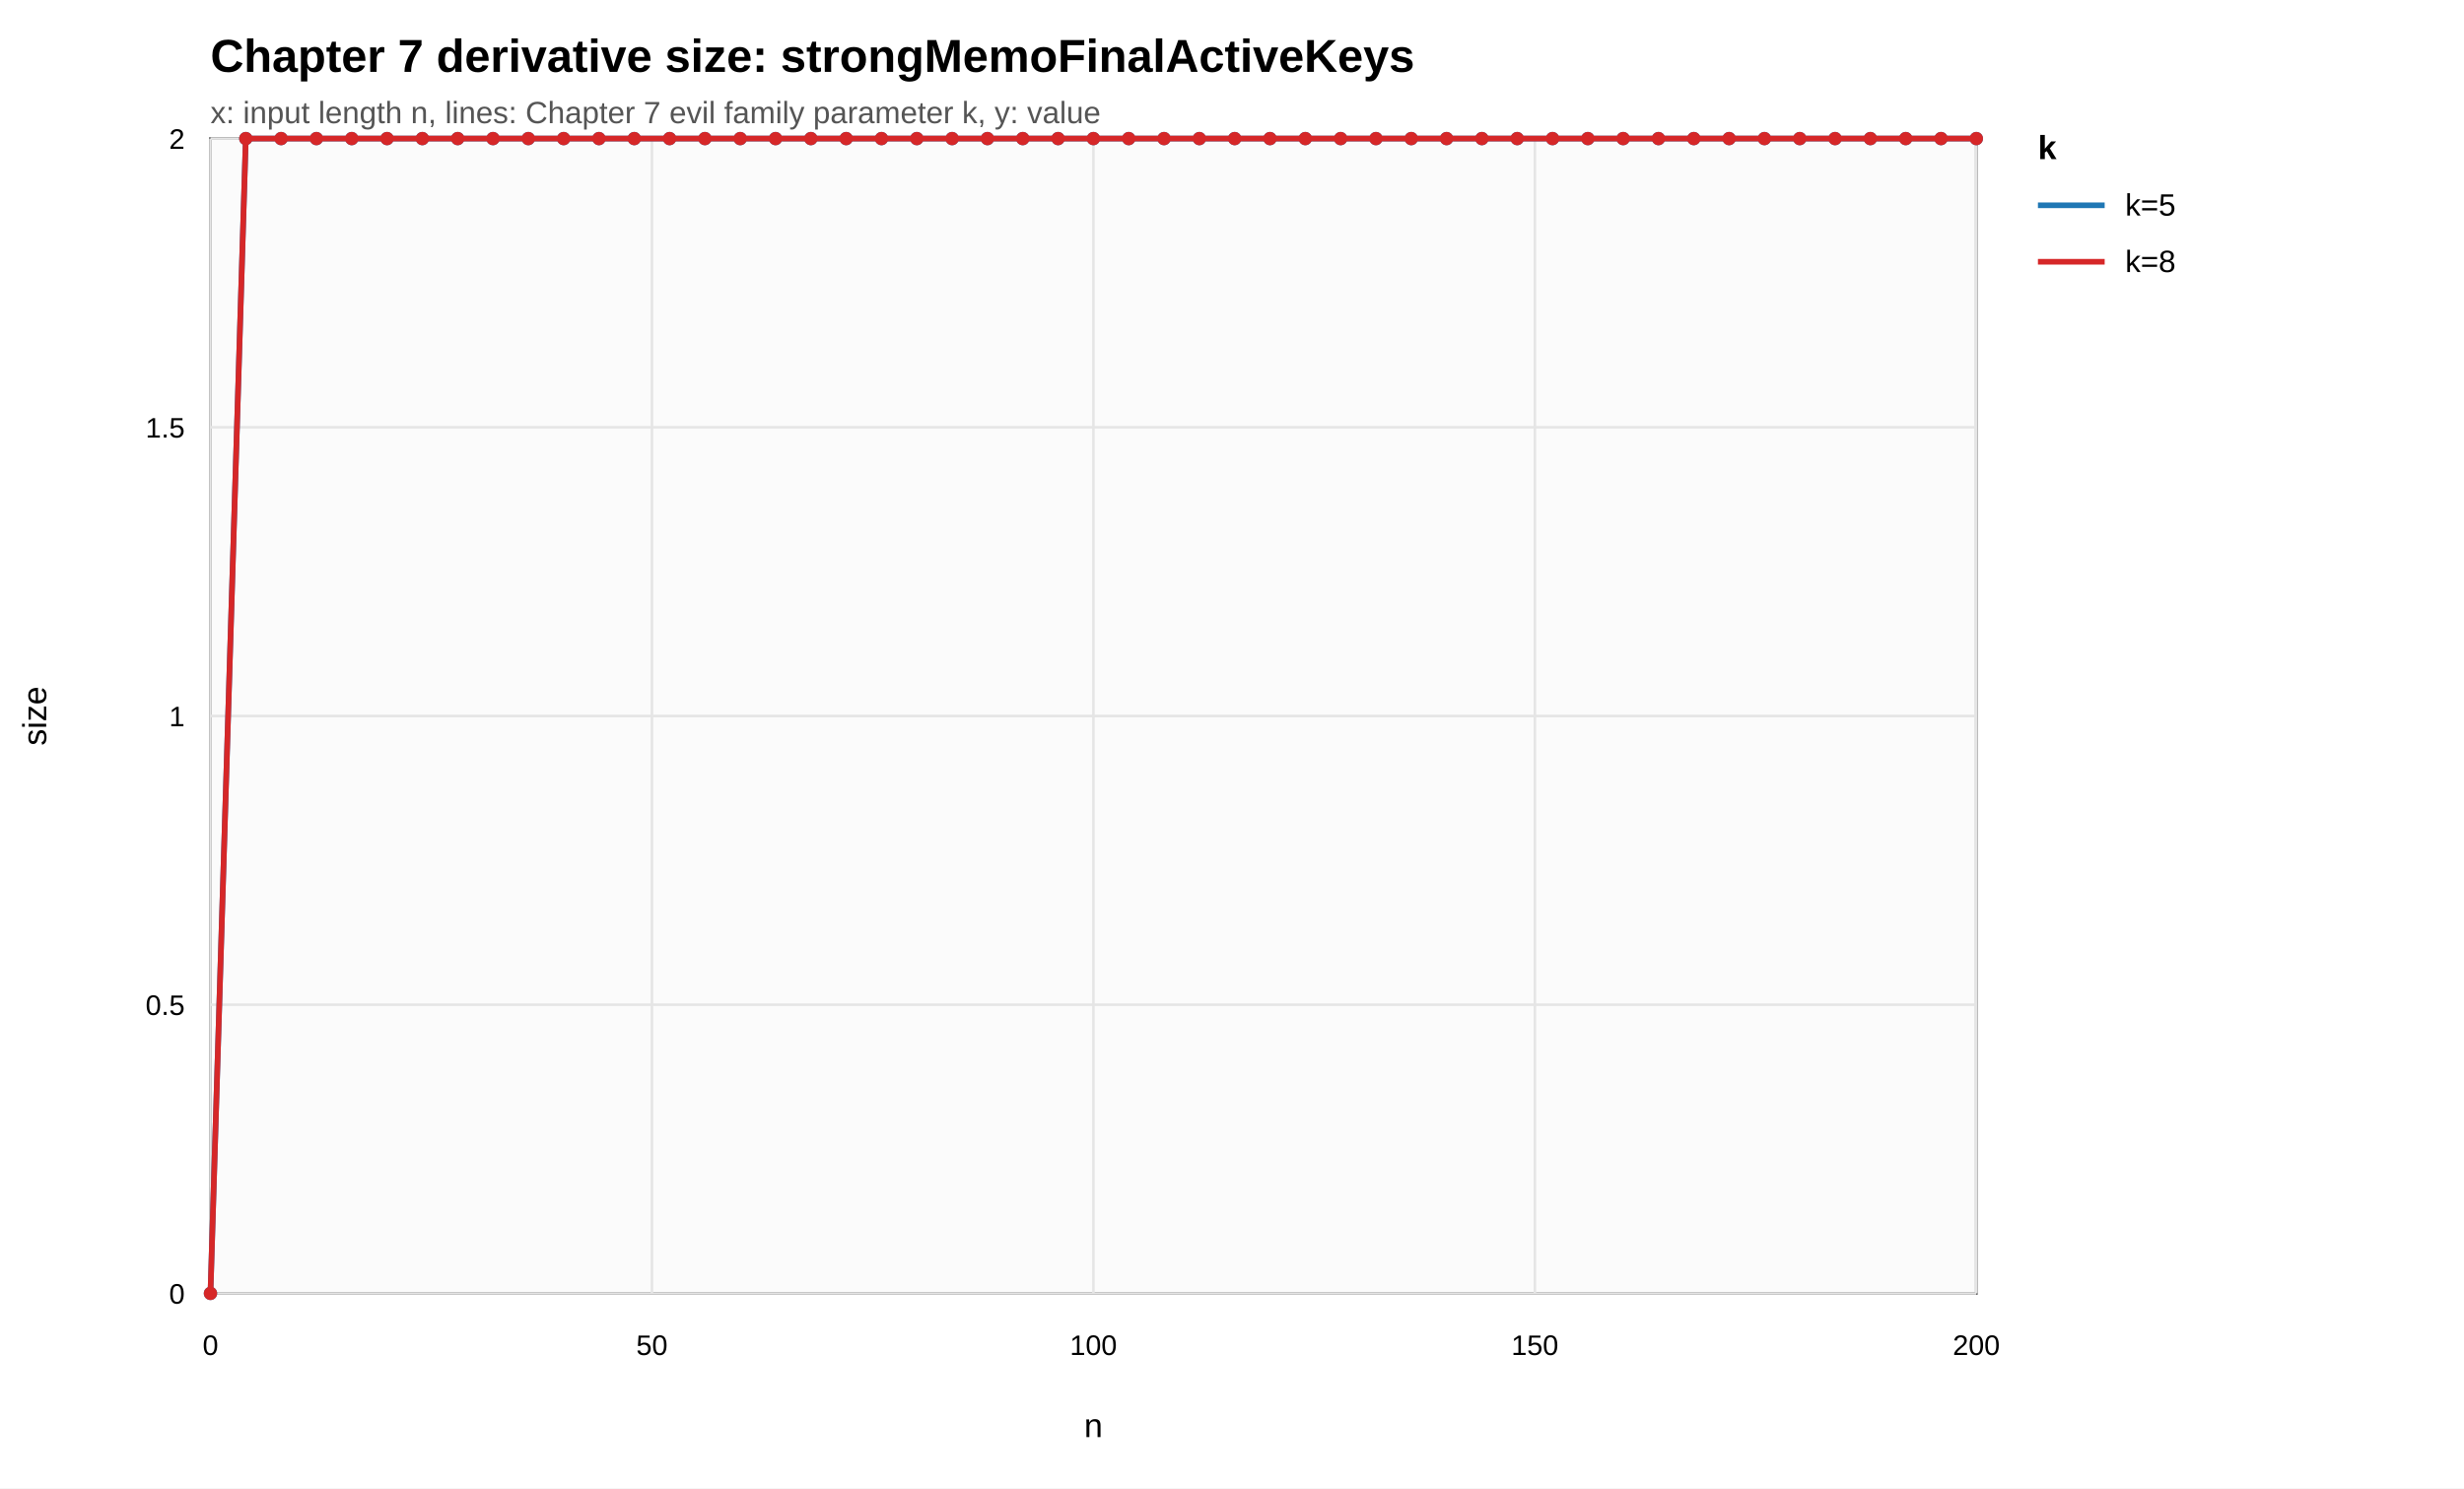
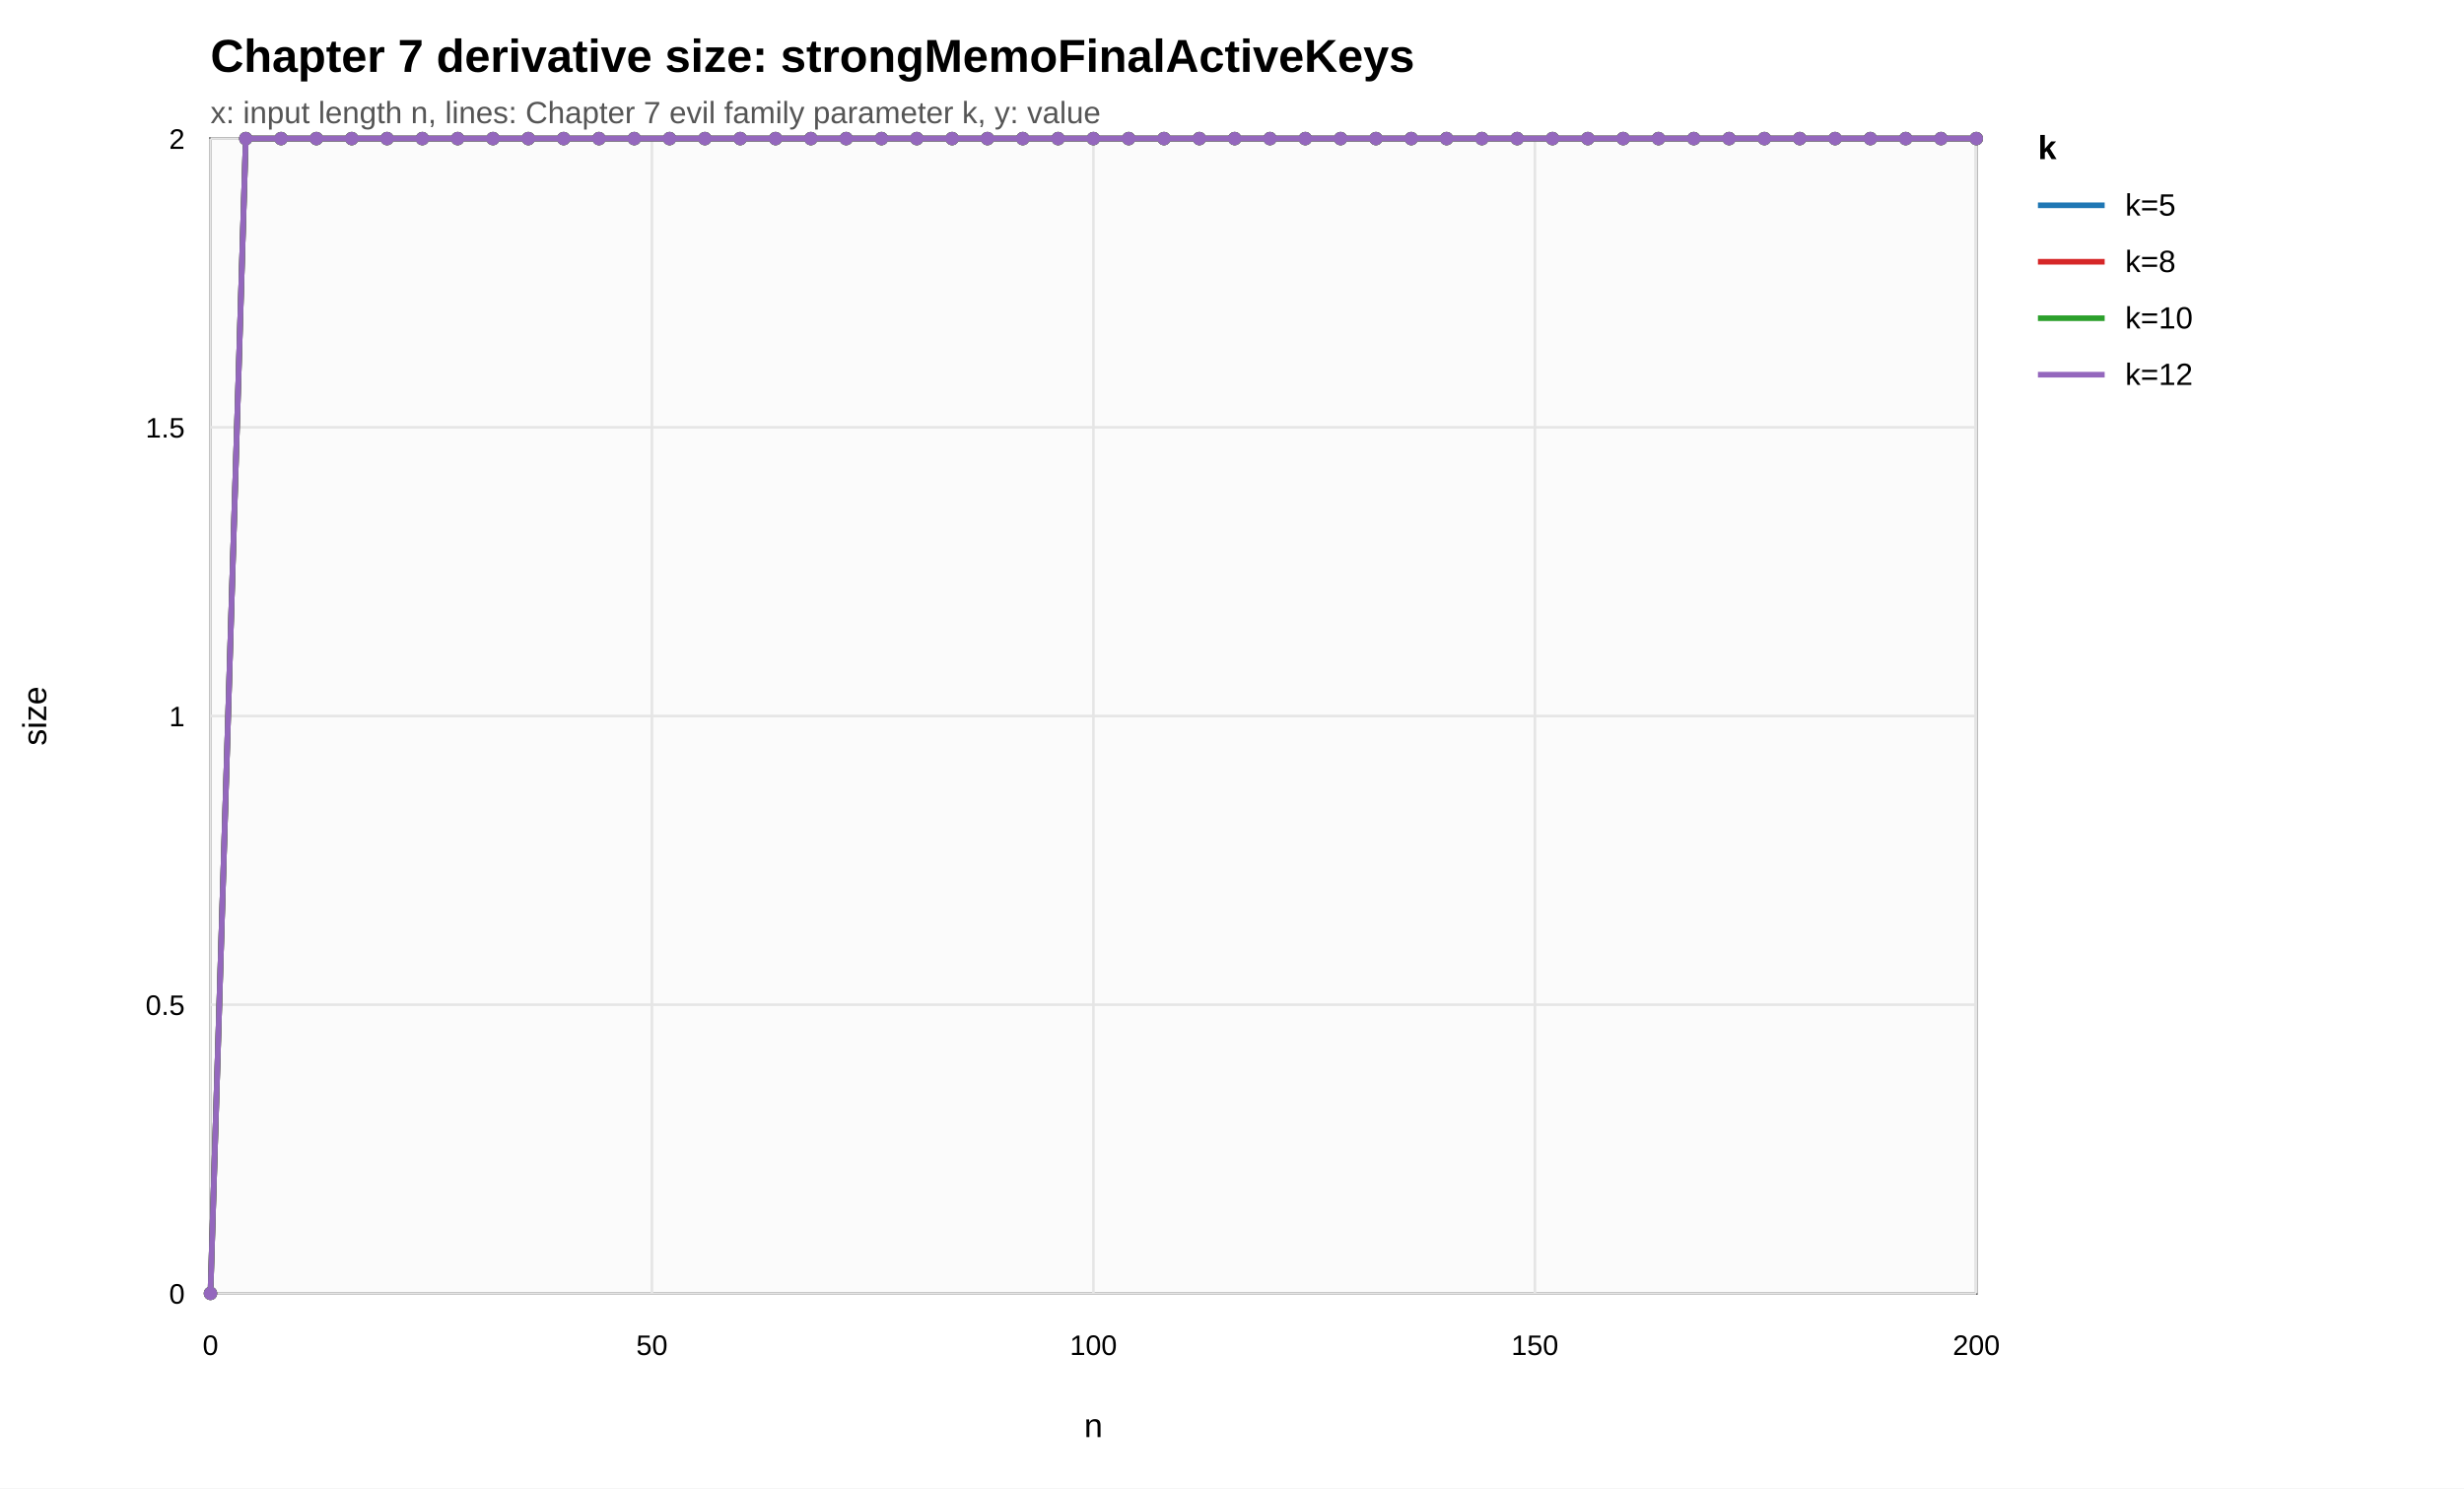
<svg xmlns="http://www.w3.org/2000/svg" width="960" height="580" viewBox="0 0 960 580">
  <rect width="100%" height="100%" fill="#ffffff" />
  <text x="82" y="28" font-family="Arial, sans-serif" font-size="18" font-weight="700">Chapter 7 derivative size: strongMemoFinalActiveKeys</text>
  <text x="82" y="48" font-family="Arial, sans-serif" font-size="12" fill="#555">x: input length n, lines: Chapter 7 evil family parameter k, y: value</text>
  <rect x="82" y="54" width="688" height="450" fill="#fbfbfb" stroke="#222" stroke-width="1" />
  <line x1="82.00" y1="54" x2="82.00" y2="504" stroke="#e5e5e5" stroke-width="1" />
  <text x="82.00" y="528" text-anchor="middle" font-family="Arial, sans-serif" font-size="11">0</text>
  <line x1="254.00" y1="54" x2="254.00" y2="504" stroke="#e5e5e5" stroke-width="1" />
  <text x="254.00" y="528" text-anchor="middle" font-family="Arial, sans-serif" font-size="11">50</text>
  <line x1="426.00" y1="54" x2="426.00" y2="504" stroke="#e5e5e5" stroke-width="1" />
  <text x="426.00" y="528" text-anchor="middle" font-family="Arial, sans-serif" font-size="11">100</text>
  <line x1="598.00" y1="54" x2="598.00" y2="504" stroke="#e5e5e5" stroke-width="1" />
  <text x="598.00" y="528" text-anchor="middle" font-family="Arial, sans-serif" font-size="11">150</text>
  <line x1="770.00" y1="54" x2="770.00" y2="504" stroke="#e5e5e5" stroke-width="1" />
  <text x="770.00" y="528" text-anchor="middle" font-family="Arial, sans-serif" font-size="11">200</text>
  <line x1="82" y1="504.00" x2="770" y2="504.00" stroke="#e5e5e5" stroke-width="1" />
  <text x="72" y="508.00" text-anchor="end" font-family="Arial, sans-serif" font-size="11">0</text>
  <line x1="82" y1="391.50" x2="770" y2="391.50" stroke="#e5e5e5" stroke-width="1" />
  <text x="72" y="395.50" text-anchor="end" font-family="Arial, sans-serif" font-size="11">0.5</text>
  <line x1="82" y1="279.00" x2="770" y2="279.00" stroke="#e5e5e5" stroke-width="1" />
  <text x="72" y="283.00" text-anchor="end" font-family="Arial, sans-serif" font-size="11">1</text>
  <line x1="82" y1="166.50" x2="770" y2="166.50" stroke="#e5e5e5" stroke-width="1" />
  <text x="72" y="170.50" text-anchor="end" font-family="Arial, sans-serif" font-size="11">1.5</text>
  <line x1="82" y1="54.00" x2="770" y2="54.00" stroke="#e5e5e5" stroke-width="1" />
  <text x="72" y="58.00" text-anchor="end" font-family="Arial, sans-serif" font-size="11">2</text>
  <text x="426.00" y="560" text-anchor="middle" font-family="Arial, sans-serif" font-size="13">n</text>
  <text x="18" y="279.00" transform="rotate(-90 18,279.00)" text-anchor="middle" font-family="Arial, sans-serif" font-size="13">size</text>
  <path d="M82.00,504.00 L95.76,54.00 L109.52,54.00 L123.28,54.00 L137.04,54.00 L150.80,54.00 L164.56,54.00 L178.32,54.00 L192.08,54.00 L205.84,54.00 L219.60,54.00 L233.36,54.00 L247.12,54.00 L260.88,54.00 L274.64,54.00 L288.40,54.00 L302.16,54.00 L315.92,54.00 L329.68,54.00 L343.44,54.00 L357.20,54.00 L370.96,54.00 L384.72,54.00 L398.48,54.00 L412.24,54.00 L426.00,54.00 L439.76,54.00 L453.52,54.00 L467.28,54.00 L481.04,54.00 L494.80,54.00 L508.56,54.00 L522.32,54.00 L536.08,54.00 L549.84,54.00 L563.60,54.00 L577.36,54.00 L591.12,54.00 L604.88,54.00 L618.64,54.00 L632.40,54.00 L646.16,54.00 L659.92,54.00 L673.68,54.00 L687.44,54.00 L701.20,54.00 L714.96,54.00 L728.72,54.00 L742.48,54.00 L756.24,54.00 L770.00,54.00" fill="none" stroke="#1f77b4" stroke-width="2.2" />
  <circle cx="82.00" cy="504.00" r="2.6" fill="#1f77b4" />
  <circle cx="95.76" cy="54.00" r="2.6" fill="#1f77b4" />
  <circle cx="109.52" cy="54.00" r="2.6" fill="#1f77b4" />
  <circle cx="123.28" cy="54.00" r="2.6" fill="#1f77b4" />
  <circle cx="137.04" cy="54.00" r="2.6" fill="#1f77b4" />
  <circle cx="150.80" cy="54.00" r="2.6" fill="#1f77b4" />
  <circle cx="164.56" cy="54.00" r="2.6" fill="#1f77b4" />
  <circle cx="178.32" cy="54.00" r="2.6" fill="#1f77b4" />
  <circle cx="192.08" cy="54.00" r="2.6" fill="#1f77b4" />
  <circle cx="205.84" cy="54.00" r="2.6" fill="#1f77b4" />
  <circle cx="219.60" cy="54.00" r="2.6" fill="#1f77b4" />
  <circle cx="233.36" cy="54.00" r="2.6" fill="#1f77b4" />
  <circle cx="247.12" cy="54.00" r="2.6" fill="#1f77b4" />
  <circle cx="260.88" cy="54.00" r="2.6" fill="#1f77b4" />
  <circle cx="274.64" cy="54.00" r="2.6" fill="#1f77b4" />
  <circle cx="288.40" cy="54.00" r="2.6" fill="#1f77b4" />
  <circle cx="302.16" cy="54.00" r="2.6" fill="#1f77b4" />
  <circle cx="315.92" cy="54.00" r="2.6" fill="#1f77b4" />
  <circle cx="329.68" cy="54.00" r="2.6" fill="#1f77b4" />
  <circle cx="343.44" cy="54.00" r="2.6" fill="#1f77b4" />
  <circle cx="357.20" cy="54.00" r="2.6" fill="#1f77b4" />
  <circle cx="370.96" cy="54.00" r="2.6" fill="#1f77b4" />
  <circle cx="384.72" cy="54.00" r="2.6" fill="#1f77b4" />
  <circle cx="398.48" cy="54.00" r="2.6" fill="#1f77b4" />
  <circle cx="412.24" cy="54.00" r="2.6" fill="#1f77b4" />
  <circle cx="426.00" cy="54.00" r="2.6" fill="#1f77b4" />
  <circle cx="439.76" cy="54.00" r="2.6" fill="#1f77b4" />
  <circle cx="453.52" cy="54.00" r="2.6" fill="#1f77b4" />
  <circle cx="467.28" cy="54.00" r="2.6" fill="#1f77b4" />
  <circle cx="481.04" cy="54.00" r="2.6" fill="#1f77b4" />
  <circle cx="494.80" cy="54.00" r="2.6" fill="#1f77b4" />
  <circle cx="508.56" cy="54.00" r="2.6" fill="#1f77b4" />
  <circle cx="522.32" cy="54.00" r="2.6" fill="#1f77b4" />
  <circle cx="536.08" cy="54.00" r="2.6" fill="#1f77b4" />
  <circle cx="549.84" cy="54.00" r="2.6" fill="#1f77b4" />
  <circle cx="563.60" cy="54.00" r="2.6" fill="#1f77b4" />
  <circle cx="577.36" cy="54.00" r="2.6" fill="#1f77b4" />
  <circle cx="591.12" cy="54.00" r="2.6" fill="#1f77b4" />
  <circle cx="604.88" cy="54.00" r="2.6" fill="#1f77b4" />
  <circle cx="618.64" cy="54.00" r="2.6" fill="#1f77b4" />
  <circle cx="632.40" cy="54.00" r="2.6" fill="#1f77b4" />
  <circle cx="646.16" cy="54.00" r="2.6" fill="#1f77b4" />
  <circle cx="659.92" cy="54.00" r="2.6" fill="#1f77b4" />
  <circle cx="673.68" cy="54.00" r="2.6" fill="#1f77b4" />
  <circle cx="687.44" cy="54.00" r="2.6" fill="#1f77b4" />
  <circle cx="701.20" cy="54.00" r="2.6" fill="#1f77b4" />
  <circle cx="714.96" cy="54.00" r="2.6" fill="#1f77b4" />
  <circle cx="728.72" cy="54.00" r="2.6" fill="#1f77b4" />
  <circle cx="742.48" cy="54.00" r="2.6" fill="#1f77b4" />
  <circle cx="756.24" cy="54.00" r="2.6" fill="#1f77b4" />
  <circle cx="770.00" cy="54.00" r="2.6" fill="#1f77b4" />
  <path d="M82.00,504.00 L95.76,54.00 L109.52,54.00 L123.28,54.00 L137.04,54.00 L150.80,54.00 L164.56,54.00 L178.32,54.00 L192.08,54.00 L205.84,54.00 L219.60,54.00 L233.36,54.00 L247.12,54.00 L260.88,54.00 L274.64,54.00 L288.40,54.00 L302.16,54.00 L315.92,54.00 L329.68,54.00 L343.44,54.00 L357.20,54.00 L370.96,54.00 L384.72,54.00 L398.48,54.00 L412.24,54.00 L426.00,54.00 L439.76,54.00 L453.52,54.00 L467.28,54.00 L481.04,54.00 L494.80,54.00 L508.56,54.00 L522.32,54.00 L536.08,54.00 L549.84,54.00 L563.60,54.00 L577.36,54.00 L591.12,54.00 L604.88,54.00 L618.64,54.00 L632.40,54.00 L646.16,54.00 L659.92,54.00 L673.68,54.00 L687.44,54.00 L701.20,54.00 L714.96,54.00 L728.72,54.00 L742.48,54.00 L756.24,54.00 L770.00,54.00" fill="none" stroke="#d62728" stroke-width="2.2" />
  <circle cx="82.00" cy="504.00" r="2.6" fill="#d62728" />
  <circle cx="95.76" cy="54.00" r="2.6" fill="#d62728" />
  <circle cx="109.52" cy="54.00" r="2.6" fill="#d62728" />
  <circle cx="123.28" cy="54.00" r="2.6" fill="#d62728" />
  <circle cx="137.04" cy="54.00" r="2.6" fill="#d62728" />
  <circle cx="150.80" cy="54.00" r="2.6" fill="#d62728" />
  <circle cx="164.56" cy="54.00" r="2.6" fill="#d62728" />
  <circle cx="178.32" cy="54.00" r="2.6" fill="#d62728" />
  <circle cx="192.08" cy="54.00" r="2.6" fill="#d62728" />
  <circle cx="205.84" cy="54.00" r="2.6" fill="#d62728" />
  <circle cx="219.60" cy="54.00" r="2.6" fill="#d62728" />
  <circle cx="233.36" cy="54.00" r="2.6" fill="#d62728" />
  <circle cx="247.12" cy="54.00" r="2.6" fill="#d62728" />
  <circle cx="260.88" cy="54.00" r="2.6" fill="#d62728" />
  <circle cx="274.64" cy="54.00" r="2.6" fill="#d62728" />
  <circle cx="288.40" cy="54.00" r="2.6" fill="#d62728" />
  <circle cx="302.16" cy="54.00" r="2.6" fill="#d62728" />
  <circle cx="315.92" cy="54.00" r="2.6" fill="#d62728" />
  <circle cx="329.68" cy="54.00" r="2.6" fill="#d62728" />
  <circle cx="343.44" cy="54.00" r="2.6" fill="#d62728" />
  <circle cx="357.20" cy="54.00" r="2.6" fill="#d62728" />
  <circle cx="370.96" cy="54.00" r="2.6" fill="#d62728" />
  <circle cx="384.72" cy="54.00" r="2.6" fill="#d62728" />
  <circle cx="398.48" cy="54.00" r="2.6" fill="#d62728" />
  <circle cx="412.24" cy="54.00" r="2.6" fill="#d62728" />
  <circle cx="426.00" cy="54.00" r="2.6" fill="#d62728" />
  <circle cx="439.76" cy="54.00" r="2.6" fill="#d62728" />
  <circle cx="453.52" cy="54.00" r="2.6" fill="#d62728" />
  <circle cx="467.28" cy="54.00" r="2.6" fill="#d62728" />
  <circle cx="481.04" cy="54.00" r="2.6" fill="#d62728" />
  <circle cx="494.80" cy="54.00" r="2.6" fill="#d62728" />
  <circle cx="508.56" cy="54.00" r="2.6" fill="#d62728" />
  <circle cx="522.32" cy="54.00" r="2.6" fill="#d62728" />
  <circle cx="536.08" cy="54.00" r="2.6" fill="#d62728" />
  <circle cx="549.84" cy="54.00" r="2.6" fill="#d62728" />
  <circle cx="563.60" cy="54.00" r="2.6" fill="#d62728" />
  <circle cx="577.36" cy="54.00" r="2.6" fill="#d62728" />
  <circle cx="591.12" cy="54.00" r="2.6" fill="#d62728" />
  <circle cx="604.88" cy="54.00" r="2.6" fill="#d62728" />
  <circle cx="618.64" cy="54.00" r="2.6" fill="#d62728" />
  <circle cx="632.40" cy="54.00" r="2.6" fill="#d62728" />
  <circle cx="646.16" cy="54.00" r="2.6" fill="#d62728" />
  <circle cx="659.92" cy="54.00" r="2.6" fill="#d62728" />
  <circle cx="673.68" cy="54.00" r="2.6" fill="#d62728" />
  <circle cx="687.44" cy="54.00" r="2.6" fill="#d62728" />
  <circle cx="701.20" cy="54.00" r="2.6" fill="#d62728" />
  <circle cx="714.96" cy="54.00" r="2.6" fill="#d62728" />
  <circle cx="728.72" cy="54.00" r="2.6" fill="#d62728" />
  <circle cx="742.48" cy="54.00" r="2.6" fill="#d62728" />
  <circle cx="756.24" cy="54.00" r="2.6" fill="#d62728" />
  <circle cx="770.00" cy="54.00" r="2.6" fill="#d62728" />
+   <path d="M82.00,504.00 L95.76,54.00 L109.52,54.00 L123.28,54.00 L137.04,54.00 L150.80,54.00 L164.56,54.00 L178.32,54.00 L192.08,54.00 L205.84,54.00 L219.60,54.00 L233.36,54.00 L247.12,54.00 L260.88,54.00 L274.64,54.00 L288.40,54.00 L302.16,54.00 L315.92,54.00 L329.68,54.00 L343.44,54.00 L357.20,54.00 L370.96,54.00 L384.72,54.00 L398.48,54.00 L412.24,54.00 L426.00,54.00 L439.76,54.00 L453.52,54.00 L467.28,54.00 L481.04,54.00 L494.80,54.00 L508.56,54.00 L522.32,54.00 L536.08,54.00 L549.84,54.00 L563.60,54.00 L577.36,54.00 L591.12,54.00 L604.88,54.00 L618.64,54.00 L632.40,54.00 L646.16,54.00 L659.92,54.00 L673.68,54.00 L687.44,54.00 L701.20,54.00 L714.96,54.00 L728.72,54.00 L742.48,54.00 L756.24,54.00 L770.00,54.00" fill="none" stroke="#2ca02c" stroke-width="2.2" />
+   <circle cx="82.00" cy="504.00" r="2.6" fill="#2ca02c" />
+   <circle cx="95.76" cy="54.00" r="2.6" fill="#2ca02c" />
+   <circle cx="109.52" cy="54.00" r="2.6" fill="#2ca02c" />
+   <circle cx="123.28" cy="54.00" r="2.6" fill="#2ca02c" />
+   <circle cx="137.04" cy="54.00" r="2.6" fill="#2ca02c" />
+   <circle cx="150.80" cy="54.00" r="2.6" fill="#2ca02c" />
+   <circle cx="164.56" cy="54.00" r="2.6" fill="#2ca02c" />
+   <circle cx="178.32" cy="54.00" r="2.6" fill="#2ca02c" />
+   <circle cx="192.08" cy="54.00" r="2.6" fill="#2ca02c" />
+   <circle cx="205.84" cy="54.00" r="2.6" fill="#2ca02c" />
+   <circle cx="219.60" cy="54.00" r="2.6" fill="#2ca02c" />
+   <circle cx="233.36" cy="54.00" r="2.6" fill="#2ca02c" />
+   <circle cx="247.12" cy="54.00" r="2.6" fill="#2ca02c" />
+   <circle cx="260.88" cy="54.00" r="2.6" fill="#2ca02c" />
+   <circle cx="274.64" cy="54.00" r="2.6" fill="#2ca02c" />
+   <circle cx="288.40" cy="54.00" r="2.6" fill="#2ca02c" />
+   <circle cx="302.16" cy="54.00" r="2.6" fill="#2ca02c" />
+   <circle cx="315.92" cy="54.00" r="2.6" fill="#2ca02c" />
+   <circle cx="329.68" cy="54.00" r="2.6" fill="#2ca02c" />
+   <circle cx="343.44" cy="54.00" r="2.6" fill="#2ca02c" />
+   <circle cx="357.20" cy="54.00" r="2.6" fill="#2ca02c" />
+   <circle cx="370.96" cy="54.00" r="2.6" fill="#2ca02c" />
+   <circle cx="384.72" cy="54.00" r="2.6" fill="#2ca02c" />
+   <circle cx="398.48" cy="54.00" r="2.6" fill="#2ca02c" />
+   <circle cx="412.24" cy="54.00" r="2.6" fill="#2ca02c" />
+   <circle cx="426.00" cy="54.00" r="2.6" fill="#2ca02c" />
+   <circle cx="439.76" cy="54.00" r="2.6" fill="#2ca02c" />
+   <circle cx="453.52" cy="54.00" r="2.6" fill="#2ca02c" />
+   <circle cx="467.28" cy="54.00" r="2.6" fill="#2ca02c" />
+   <circle cx="481.04" cy="54.00" r="2.6" fill="#2ca02c" />
+   <circle cx="494.80" cy="54.00" r="2.6" fill="#2ca02c" />
+   <circle cx="508.56" cy="54.00" r="2.6" fill="#2ca02c" />
+   <circle cx="522.32" cy="54.00" r="2.6" fill="#2ca02c" />
+   <circle cx="536.08" cy="54.00" r="2.6" fill="#2ca02c" />
+   <circle cx="549.84" cy="54.00" r="2.6" fill="#2ca02c" />
+   <circle cx="563.60" cy="54.00" r="2.6" fill="#2ca02c" />
+   <circle cx="577.36" cy="54.00" r="2.6" fill="#2ca02c" />
+   <circle cx="591.12" cy="54.00" r="2.6" fill="#2ca02c" />
+   <circle cx="604.88" cy="54.00" r="2.6" fill="#2ca02c" />
+   <circle cx="618.64" cy="54.00" r="2.6" fill="#2ca02c" />
+   <circle cx="632.40" cy="54.00" r="2.6" fill="#2ca02c" />
+   <circle cx="646.16" cy="54.00" r="2.6" fill="#2ca02c" />
+   <circle cx="659.92" cy="54.00" r="2.6" fill="#2ca02c" />
+   <circle cx="673.68" cy="54.00" r="2.6" fill="#2ca02c" />
+   <circle cx="687.44" cy="54.00" r="2.6" fill="#2ca02c" />
+   <circle cx="701.20" cy="54.00" r="2.6" fill="#2ca02c" />
+   <circle cx="714.96" cy="54.00" r="2.6" fill="#2ca02c" />
+   <circle cx="728.72" cy="54.00" r="2.6" fill="#2ca02c" />
+   <circle cx="742.48" cy="54.00" r="2.6" fill="#2ca02c" />
+   <circle cx="756.24" cy="54.00" r="2.6" fill="#2ca02c" />
+   <circle cx="770.00" cy="54.00" r="2.6" fill="#2ca02c" />
+   <path d="M82.00,504.00 L95.76,54.00 L109.52,54.00 L123.28,54.00 L137.04,54.00 L150.80,54.00 L164.56,54.00 L178.32,54.00 L192.08,54.00 L205.84,54.00 L219.60,54.00 L233.36,54.00 L247.12,54.00 L260.88,54.00 L274.64,54.00 L288.40,54.00 L302.16,54.00 L315.92,54.00 L329.68,54.00 L343.44,54.00 L357.20,54.00 L370.96,54.00 L384.72,54.00 L398.48,54.00 L412.24,54.00 L426.00,54.00 L439.76,54.00 L453.52,54.00 L467.28,54.00 L481.04,54.00 L494.80,54.00 L508.56,54.00 L522.32,54.00 L536.08,54.00 L549.84,54.00 L563.60,54.00 L577.36,54.00 L591.12,54.00 L604.88,54.00 L618.64,54.00 L632.40,54.00 L646.16,54.00 L659.92,54.00 L673.68,54.00 L687.44,54.00 L701.20,54.00 L714.96,54.00 L728.72,54.00 L742.48,54.00 L756.24,54.00 L770.00,54.00" fill="none" stroke="#9467bd" stroke-width="2.2" />
+   <circle cx="82.00" cy="504.00" r="2.6" fill="#9467bd" />
+   <circle cx="95.76" cy="54.00" r="2.6" fill="#9467bd" />
+   <circle cx="109.52" cy="54.00" r="2.6" fill="#9467bd" />
+   <circle cx="123.28" cy="54.00" r="2.6" fill="#9467bd" />
+   <circle cx="137.04" cy="54.00" r="2.6" fill="#9467bd" />
+   <circle cx="150.80" cy="54.00" r="2.6" fill="#9467bd" />
+   <circle cx="164.56" cy="54.00" r="2.6" fill="#9467bd" />
+   <circle cx="178.32" cy="54.00" r="2.6" fill="#9467bd" />
+   <circle cx="192.08" cy="54.00" r="2.6" fill="#9467bd" />
+   <circle cx="205.84" cy="54.00" r="2.6" fill="#9467bd" />
+   <circle cx="219.60" cy="54.00" r="2.6" fill="#9467bd" />
+   <circle cx="233.36" cy="54.00" r="2.6" fill="#9467bd" />
+   <circle cx="247.12" cy="54.00" r="2.6" fill="#9467bd" />
+   <circle cx="260.88" cy="54.00" r="2.6" fill="#9467bd" />
+   <circle cx="274.64" cy="54.00" r="2.6" fill="#9467bd" />
+   <circle cx="288.40" cy="54.00" r="2.6" fill="#9467bd" />
+   <circle cx="302.16" cy="54.00" r="2.6" fill="#9467bd" />
+   <circle cx="315.92" cy="54.00" r="2.6" fill="#9467bd" />
+   <circle cx="329.68" cy="54.00" r="2.6" fill="#9467bd" />
+   <circle cx="343.44" cy="54.00" r="2.6" fill="#9467bd" />
+   <circle cx="357.20" cy="54.00" r="2.6" fill="#9467bd" />
+   <circle cx="370.96" cy="54.00" r="2.6" fill="#9467bd" />
+   <circle cx="384.72" cy="54.00" r="2.6" fill="#9467bd" />
+   <circle cx="398.48" cy="54.00" r="2.6" fill="#9467bd" />
+   <circle cx="412.24" cy="54.00" r="2.6" fill="#9467bd" />
+   <circle cx="426.00" cy="54.00" r="2.6" fill="#9467bd" />
+   <circle cx="439.76" cy="54.00" r="2.6" fill="#9467bd" />
+   <circle cx="453.52" cy="54.00" r="2.6" fill="#9467bd" />
+   <circle cx="467.28" cy="54.00" r="2.6" fill="#9467bd" />
+   <circle cx="481.04" cy="54.00" r="2.6" fill="#9467bd" />
+   <circle cx="494.80" cy="54.00" r="2.6" fill="#9467bd" />
+   <circle cx="508.56" cy="54.00" r="2.6" fill="#9467bd" />
+   <circle cx="522.32" cy="54.00" r="2.6" fill="#9467bd" />
+   <circle cx="536.08" cy="54.00" r="2.6" fill="#9467bd" />
+   <circle cx="549.84" cy="54.00" r="2.6" fill="#9467bd" />
+   <circle cx="563.60" cy="54.00" r="2.6" fill="#9467bd" />
+   <circle cx="577.36" cy="54.00" r="2.6" fill="#9467bd" />
+   <circle cx="591.12" cy="54.00" r="2.6" fill="#9467bd" />
+   <circle cx="604.88" cy="54.00" r="2.6" fill="#9467bd" />
+   <circle cx="618.64" cy="54.00" r="2.6" fill="#9467bd" />
+   <circle cx="632.40" cy="54.00" r="2.6" fill="#9467bd" />
+   <circle cx="646.16" cy="54.00" r="2.6" fill="#9467bd" />
+   <circle cx="659.92" cy="54.00" r="2.6" fill="#9467bd" />
+   <circle cx="673.68" cy="54.00" r="2.6" fill="#9467bd" />
+   <circle cx="687.44" cy="54.00" r="2.6" fill="#9467bd" />
+   <circle cx="701.20" cy="54.00" r="2.6" fill="#9467bd" />
+   <circle cx="714.96" cy="54.00" r="2.6" fill="#9467bd" />
+   <circle cx="728.72" cy="54.00" r="2.6" fill="#9467bd" />
+   <circle cx="742.48" cy="54.00" r="2.6" fill="#9467bd" />
+   <circle cx="756.24" cy="54.00" r="2.6" fill="#9467bd" />
+   <circle cx="770.00" cy="54.00" r="2.6" fill="#9467bd" />
  <text x="794" y="62" font-family="Arial, sans-serif" font-size="13" font-weight="700">k</text>
  <line x1="794" y1="80" x2="820" y2="80" stroke="#1f77b4" stroke-width="2.2" />
  <text x="828" y="84" font-family="Arial, sans-serif" font-size="12">k=5</text>
  <line x1="794" y1="102" x2="820" y2="102" stroke="#d62728" stroke-width="2.2" />
  <text x="828" y="106" font-family="Arial, sans-serif" font-size="12">k=8</text>
+   <line x1="794" y1="124" x2="820" y2="124" stroke="#2ca02c" stroke-width="2.2" />
+   <text x="828" y="128" font-family="Arial, sans-serif" font-size="12">k=10</text>
+   <line x1="794" y1="146" x2="820" y2="146" stroke="#9467bd" stroke-width="2.2" />
+   <text x="828" y="150" font-family="Arial, sans-serif" font-size="12">k=12</text>
</svg>
